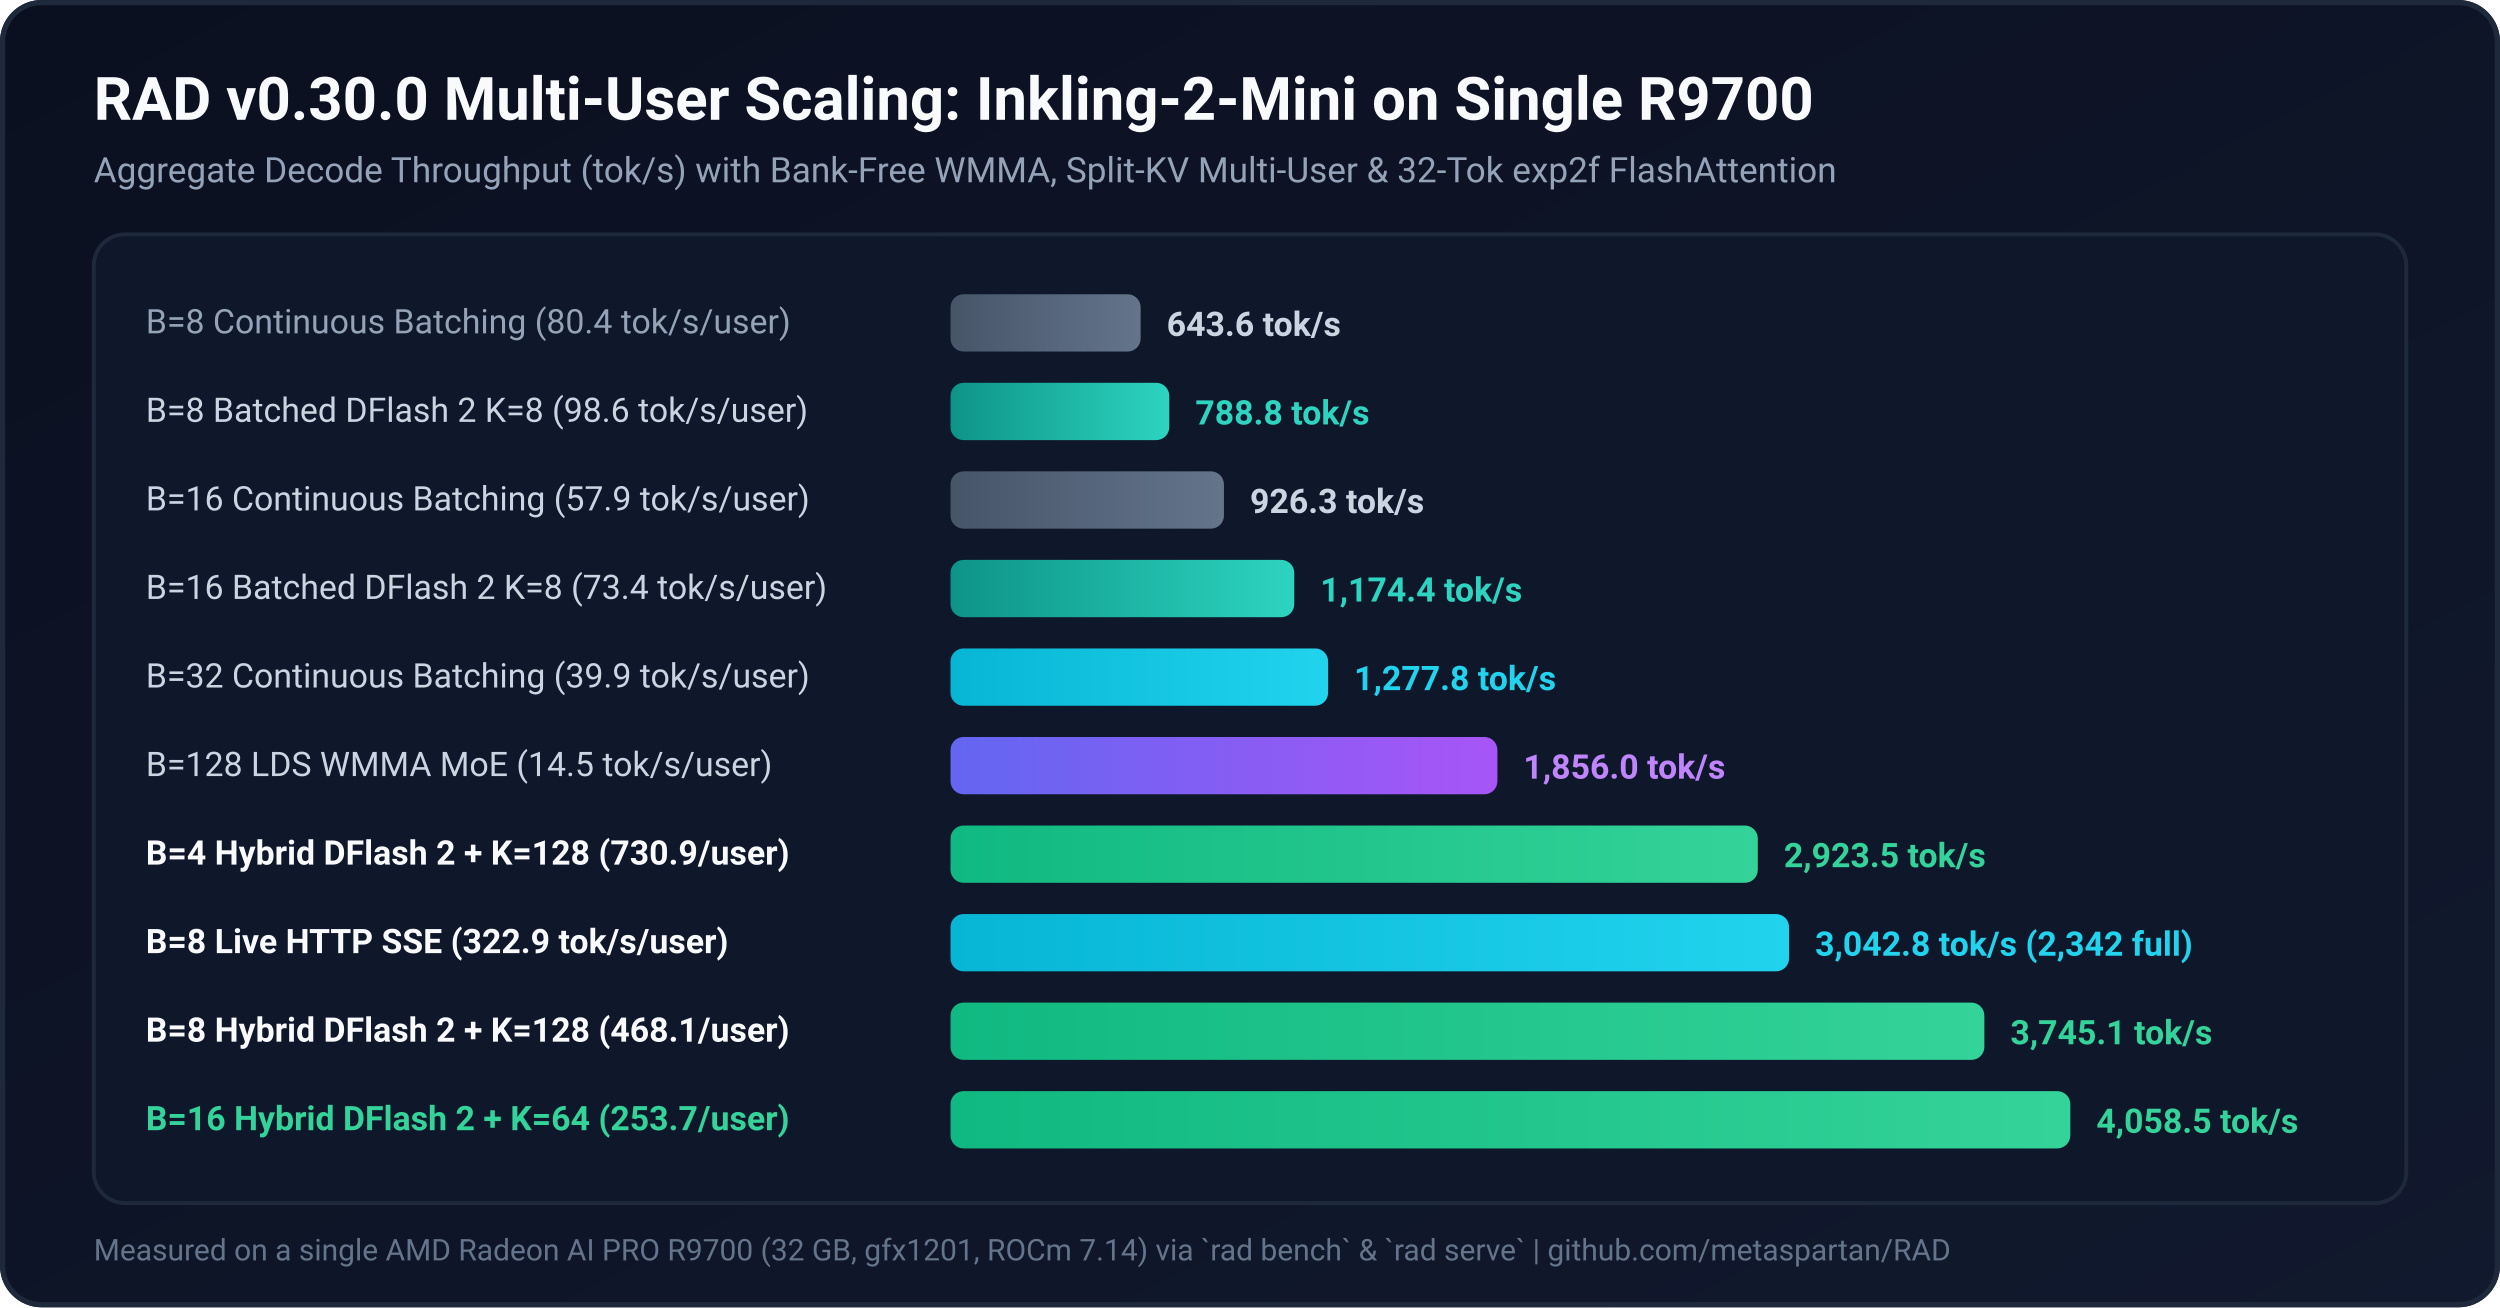
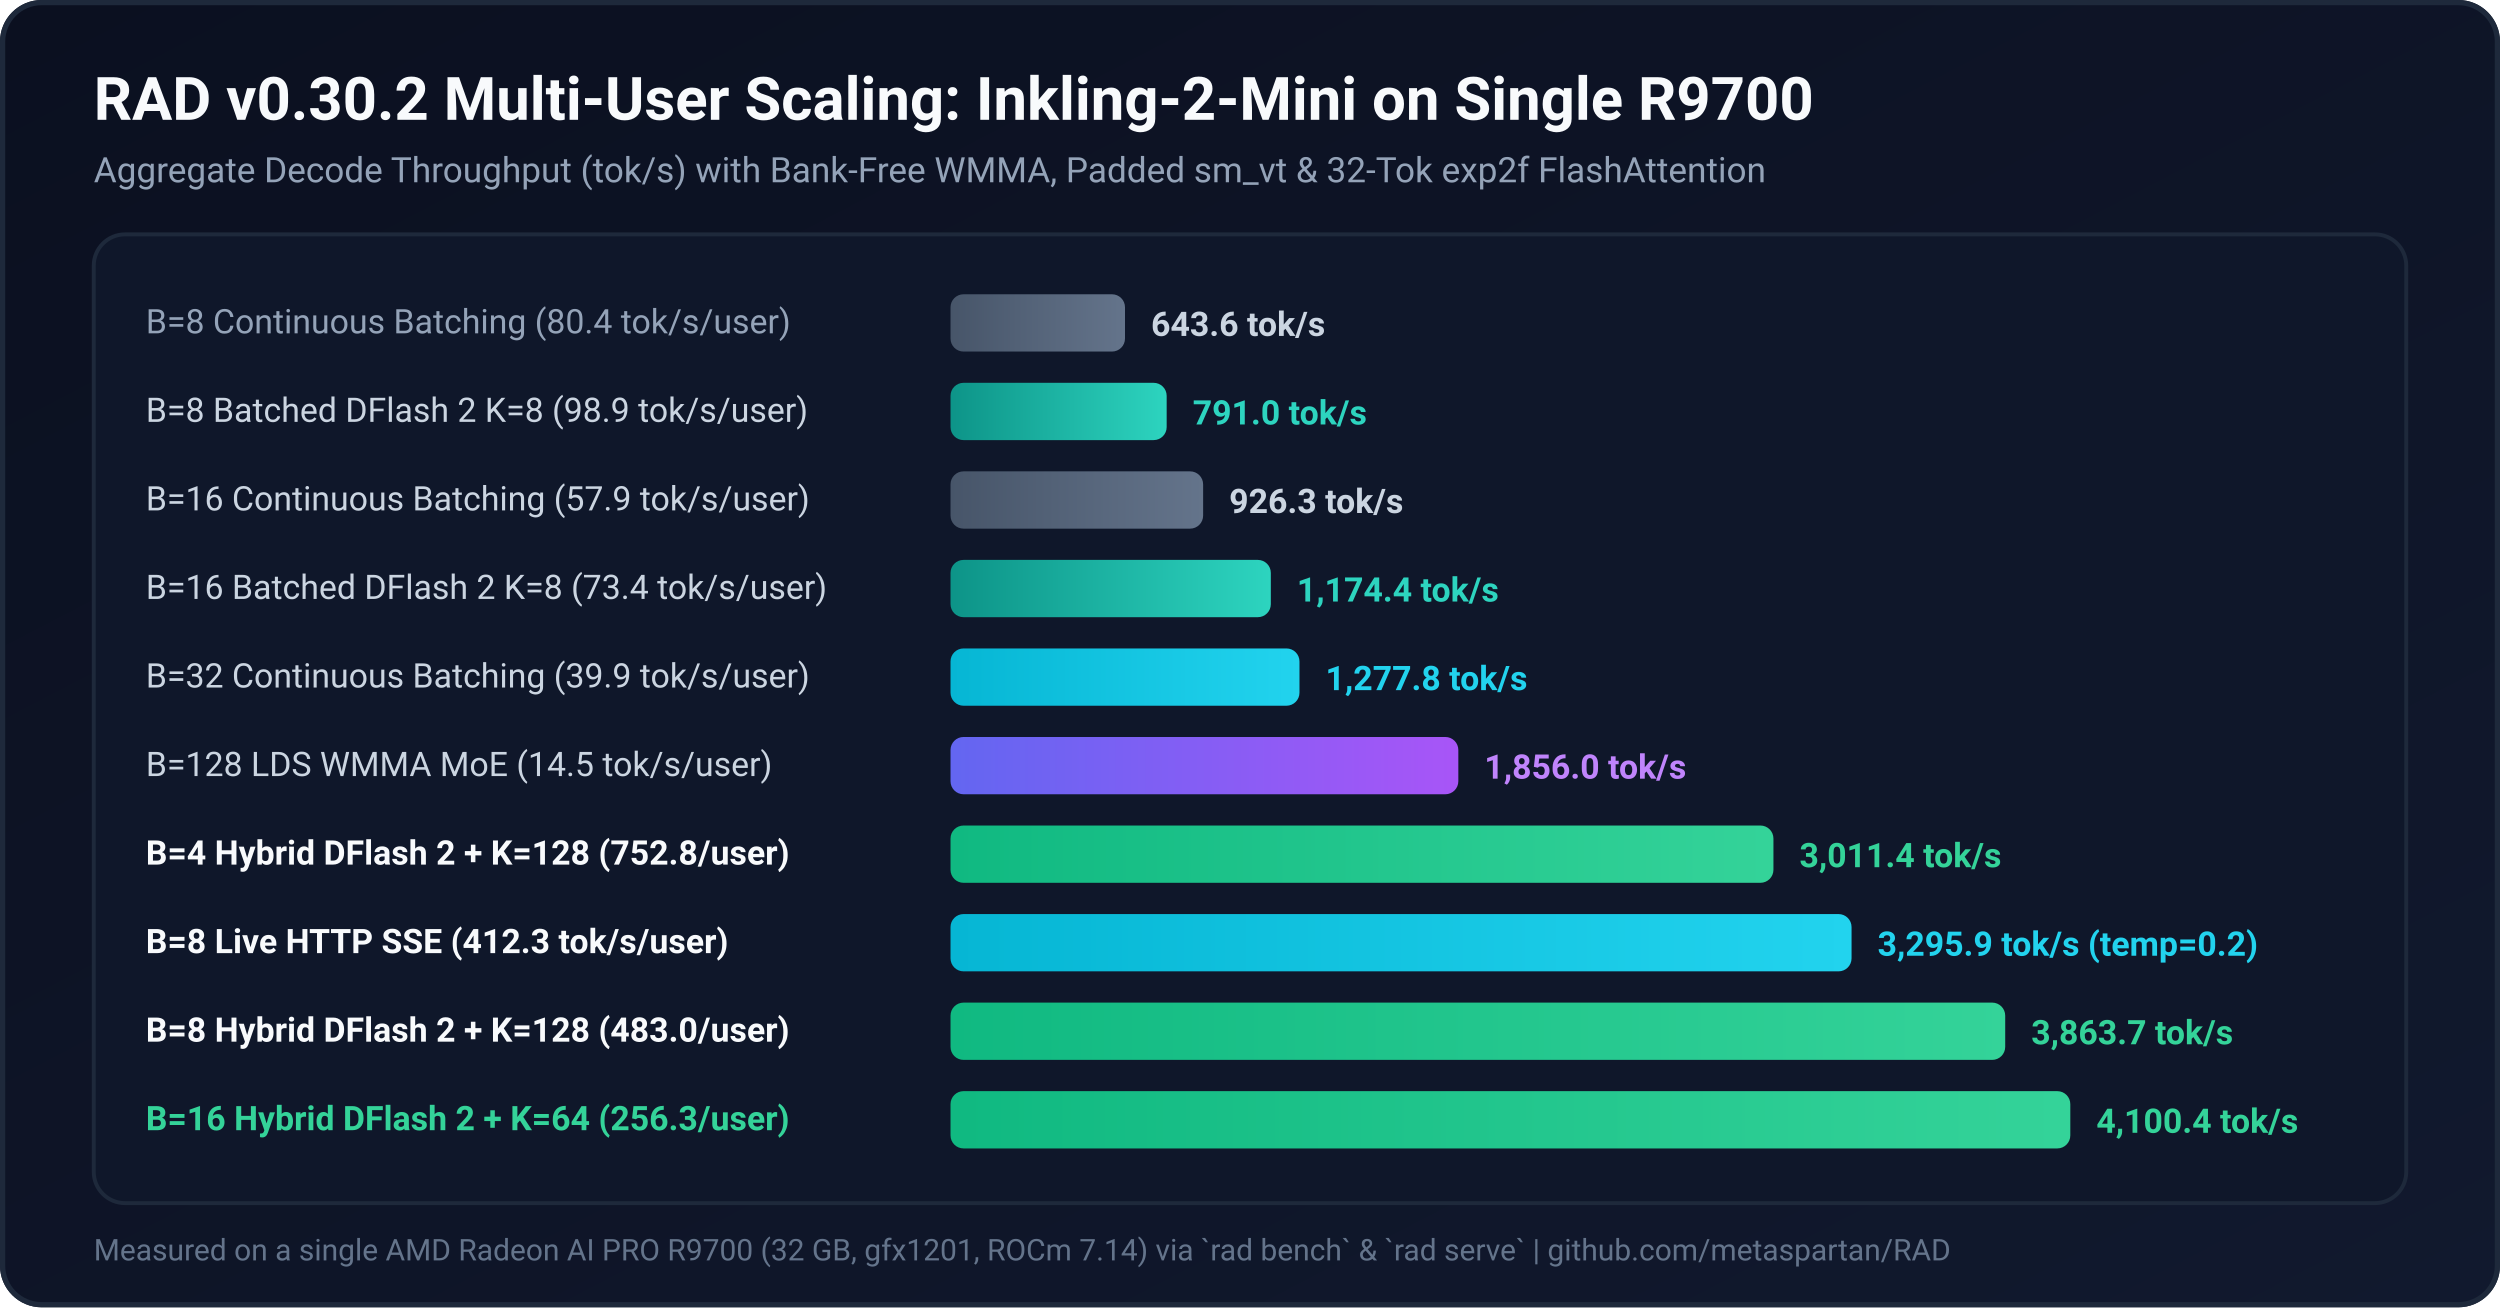
<svg xmlns="http://www.w3.org/2000/svg" viewBox="0 0 960 502" width="960" height="502">
  <defs>
    <linearGradient id="bg" x1="0" y1="0" x2="1" y2="1">
      <stop offset="0%" stop-color="#0b1020" />
      <stop offset="100%" stop-color="#11192e" />
    </linearGradient>
    <linearGradient id="greenGrad" x1="0" y1="0" x2="1" y2="0">
      <stop offset="0%" stop-color="#10b981" />
      <stop offset="100%" stop-color="#34d399" />
    </linearGradient>
    <linearGradient id="tealGrad" x1="0" y1="0" x2="1" y2="0">
      <stop offset="0%" stop-color="#0d9488" />
      <stop offset="100%" stop-color="#2dd4bf" />
    </linearGradient>
    <linearGradient id="cyanGrad" x1="0" y1="0" x2="1" y2="0">
      <stop offset="0%" stop-color="#06b6d4" />
      <stop offset="100%" stop-color="#22d3ee" />
    </linearGradient>
    <linearGradient id="purpleGrad" x1="0" y1="0" x2="1" y2="0">
      <stop offset="0%" stop-color="#6366f1" />
      <stop offset="100%" stop-color="#a855f7" />
    </linearGradient>
    <linearGradient id="slateGrad" x1="0" y1="0" x2="1" y2="0">
      <stop offset="0%" stop-color="#475569" />
      <stop offset="100%" stop-color="#64748b" />
    </linearGradient>
  </defs>
  <rect width="960" height="502" rx="16" fill="url(#bg)" />
  <rect x="1" y="1" width="958" height="500" rx="15" fill="none" stroke="#1e293b" stroke-width="2" />
-   <text x="36" y="46" font-family="system-ui, -apple-system, Segoe UI, Roboto, sans-serif" font-size="23" font-weight="700" fill="#f8fafc">RAD v0.30.0 Multi-User Scaling: Inkling-2-Mini on Single R9700</text>
-   <text x="36" y="70" font-family="system-ui, -apple-system, Segoe UI, Roboto, sans-serif" font-size="13.5" fill="#94a3b8">Aggregate Decode Throughput (tok/s) with Bank-Free WMMA, Split-KV Multi-User &amp; 32-Tok exp2f FlashAttention</text>
+   <text x="36" y="46" font-family="system-ui, -apple-system, Segoe UI, Roboto, sans-serif" font-size="23" font-weight="700" fill="#f8fafc">RAD v0.30.2 Multi-User Scaling: Inkling-2-Mini on Single R9700</text>
+   <text x="36" y="70" font-family="system-ui, -apple-system, Segoe UI, Roboto, sans-serif" font-size="13.5" fill="#94a3b8">Aggregate Decode Throughput (tok/s) with Bank-Free WMMA, Padded sm_vt &amp; 32-Tok exp2f FlashAttention</text>
  <rect x="36" y="90" width="888" height="372" rx="12" fill="#0f172a" stroke="#1e293b" stroke-width="1.5" />
  <text x="56" y="128" font-family="system-ui, -apple-system, Segoe UI, Roboto, sans-serif" font-size="13" fill="#94a3b8">B=8 Continuous Batching (80.4 tok/s/user)</text>
-   <rect x="365" y="113" width="73" height="22" rx="5" fill="url(#slateGrad)" />
-   <text x="448" y="129" font-family="system-ui, -apple-system, Segoe UI, Roboto, sans-serif" font-size="13" font-weight="700" fill="#cbd5e1">643.6 tok/s</text>
-   <text x="56" y="162" font-family="system-ui, -apple-system, Segoe UI, Roboto, sans-serif" font-size="13" fill="#cbd5e1">B=8 Batched DFlash 2 K=8 (98.6 tok/s/user)</text>
-   <rect x="365" y="147" width="84" height="22" rx="5" fill="url(#tealGrad)" />
-   <text x="459" y="163" font-family="system-ui, -apple-system, Segoe UI, Roboto, sans-serif" font-size="13" font-weight="700" fill="#2dd4bf">788.8 tok/s</text>
+   <rect x="365" y="113" width="67" height="22" rx="5" fill="url(#slateGrad)" />
+   <text x="442" y="129" font-family="system-ui, -apple-system, Segoe UI, Roboto, sans-serif" font-size="13" font-weight="700" fill="#cbd5e1">643.6 tok/s</text>
+   <text x="56" y="162" font-family="system-ui, -apple-system, Segoe UI, Roboto, sans-serif" font-size="13" fill="#cbd5e1">B=8 Batched DFlash 2 K=8 (98.9 tok/s/user)</text>
+   <rect x="365" y="147" width="83" height="22" rx="5" fill="url(#tealGrad)" />
+   <text x="458" y="163" font-family="system-ui, -apple-system, Segoe UI, Roboto, sans-serif" font-size="13" font-weight="700" fill="#2dd4bf">791.0 tok/s</text>
  <text x="56" y="196" font-family="system-ui, -apple-system, Segoe UI, Roboto, sans-serif" font-size="13" fill="#cbd5e1">B=16 Continuous Batching (57.9 tok/s/user)</text>
-   <rect x="365" y="181" width="105" height="22" rx="5" fill="url(#slateGrad)" />
-   <text x="480" y="197" font-family="system-ui, -apple-system, Segoe UI, Roboto, sans-serif" font-size="13" font-weight="700" fill="#cbd5e1">926.3 tok/s</text>
+   <rect x="365" y="181" width="97" height="22" rx="5" fill="url(#slateGrad)" />
+   <text x="472" y="197" font-family="system-ui, -apple-system, Segoe UI, Roboto, sans-serif" font-size="13" font-weight="700" fill="#cbd5e1">926.3 tok/s</text>
  <text x="56" y="230" font-family="system-ui, -apple-system, Segoe UI, Roboto, sans-serif" font-size="13" fill="#cbd5e1">B=16 Batched DFlash 2 K=8 (73.4 tok/s/user)</text>
-   <rect x="365" y="215" width="132" height="22" rx="5" fill="url(#tealGrad)" />
-   <text x="507" y="231" font-family="system-ui, -apple-system, Segoe UI, Roboto, sans-serif" font-size="13" font-weight="700" fill="#2dd4bf">1,174.4 tok/s</text>
+   <rect x="365" y="215" width="123" height="22" rx="5" fill="url(#tealGrad)" />
+   <text x="498" y="231" font-family="system-ui, -apple-system, Segoe UI, Roboto, sans-serif" font-size="13" font-weight="700" fill="#2dd4bf">1,174.4 tok/s</text>
  <text x="56" y="264" font-family="system-ui, -apple-system, Segoe UI, Roboto, sans-serif" font-size="13" fill="#cbd5e1">B=32 Continuous Batching (39.9 tok/s/user)</text>
-   <rect x="365" y="249" width="145" height="22" rx="5" fill="url(#cyanGrad)" />
-   <text x="520" y="265" font-family="system-ui, -apple-system, Segoe UI, Roboto, sans-serif" font-size="13" font-weight="700" fill="#22d3ee">1,277.8 tok/s</text>
+   <rect x="365" y="249" width="134" height="22" rx="5" fill="url(#cyanGrad)" />
+   <text x="509" y="265" font-family="system-ui, -apple-system, Segoe UI, Roboto, sans-serif" font-size="13" font-weight="700" fill="#22d3ee">1,277.8 tok/s</text>
  <text x="56" y="298" font-family="system-ui, -apple-system, Segoe UI, Roboto, sans-serif" font-size="13" fill="#cbd5e1">B=128 LDS WMMA MoE (14.5 tok/s/user)</text>
-   <rect x="365" y="283" width="210" height="22" rx="5" fill="url(#purpleGrad)" />
-   <text x="585" y="299" font-family="system-ui, -apple-system, Segoe UI, Roboto, sans-serif" font-size="13" font-weight="700" fill="#c084fc">1,856.0 tok/s</text>
-   <text x="56" y="332" font-family="system-ui, -apple-system, Segoe UI, Roboto, sans-serif" font-size="13" font-weight="700" fill="#f8fafc">B=4 Hybrid DFlash 2 + K=128 (730.9/user)</text>
-   <rect x="365" y="317" width="310" height="22" rx="5" fill="url(#greenGrad)" />
-   <text x="685" y="333" font-family="system-ui, -apple-system, Segoe UI, Roboto, sans-serif" font-size="13" font-weight="700" fill="#34d399">2,923.5 tok/s</text>
-   <text x="56" y="366" font-family="system-ui, -apple-system, Segoe UI, Roboto, sans-serif" font-size="13" font-weight="700" fill="#f8fafc">B=8 Live HTTP SSE (322.9 tok/s/user)</text>
-   <rect x="365" y="351" width="322" height="22" rx="5" fill="url(#cyanGrad)" />
-   <text x="697" y="367" font-family="system-ui, -apple-system, Segoe UI, Roboto, sans-serif" font-size="13" font-weight="700" fill="#22d3ee">3,042.8 tok/s (2,342 full)</text>
-   <text x="56" y="400" font-family="system-ui, -apple-system, Segoe UI, Roboto, sans-serif" font-size="13" font-weight="700" fill="#f8fafc">B=8 Hybrid DFlash 2 + K=128 (468.1/user)</text>
-   <rect x="365" y="385" width="397" height="22" rx="5" fill="url(#greenGrad)" />
-   <text x="772" y="401" font-family="system-ui, -apple-system, Segoe UI, Roboto, sans-serif" font-size="13" font-weight="700" fill="#34d399">3,745.1 tok/s</text>
-   <text x="56" y="434" font-family="system-ui, -apple-system, Segoe UI, Roboto, sans-serif" font-size="13" font-weight="700" fill="#34d399">B=16 Hybrid DFlash 2 + K=64 (253.7/user)</text>
+   <rect x="365" y="283" width="195" height="22" rx="5" fill="url(#purpleGrad)" />
+   <text x="570" y="299" font-family="system-ui, -apple-system, Segoe UI, Roboto, sans-serif" font-size="13" font-weight="700" fill="#c084fc">1,856.0 tok/s</text>
+   <text x="56" y="332" font-family="system-ui, -apple-system, Segoe UI, Roboto, sans-serif" font-size="13" font-weight="700" fill="#f8fafc">B=4 Hybrid DFlash 2 + K=128 (752.8/user)</text>
+   <rect x="365" y="317" width="316" height="22" rx="5" fill="url(#greenGrad)" />
+   <text x="691" y="333" font-family="system-ui, -apple-system, Segoe UI, Roboto, sans-serif" font-size="13" font-weight="700" fill="#34d399">3,011.4 tok/s</text>
+   <text x="56" y="366" font-family="system-ui, -apple-system, Segoe UI, Roboto, sans-serif" font-size="13" font-weight="700" fill="#f8fafc">B=8 Live HTTP SSE (412.3 tok/s/user)</text>
+   <rect x="365" y="351" width="346" height="22" rx="5" fill="url(#cyanGrad)" />
+   <text x="721" y="367" font-family="system-ui, -apple-system, Segoe UI, Roboto, sans-serif" font-size="13" font-weight="700" fill="#22d3ee">3,295.9 tok/s (temp=0.2)</text>
+   <text x="56" y="400" font-family="system-ui, -apple-system, Segoe UI, Roboto, sans-serif" font-size="13" font-weight="700" fill="#f8fafc">B=8 Hybrid DFlash 2 + K=128 (483.0/user)</text>
+   <rect x="365" y="385" width="405" height="22" rx="5" fill="url(#greenGrad)" />
+   <text x="780" y="401" font-family="system-ui, -apple-system, Segoe UI, Roboto, sans-serif" font-size="13" font-weight="700" fill="#34d399">3,863.7 tok/s</text>
+   <text x="56" y="434" font-family="system-ui, -apple-system, Segoe UI, Roboto, sans-serif" font-size="13" font-weight="700" fill="#34d399">B=16 Hybrid DFlash 2 + K=64 (256.3/user)</text>
  <rect x="365" y="419" width="430" height="22" rx="5" fill="url(#greenGrad)" />
-   <text x="805" y="435" font-family="system-ui, -apple-system, Segoe UI, Roboto, sans-serif" font-size="13" font-weight="700" fill="#34d399">4,058.5 tok/s</text>
+   <text x="805" y="435" font-family="system-ui, -apple-system, Segoe UI, Roboto, sans-serif" font-size="13" font-weight="700" fill="#34d399">4,100.4 tok/s</text>
  <text x="36" y="484" font-family="system-ui, -apple-system, Segoe UI, Roboto, sans-serif" font-size="11.5" fill="#64748b">Measured on a single AMD Radeon AI PRO R9700 (32 GB, gfx1201, ROCm 7.14) via `rad bench` &amp; `rad serve` | github.com/metaspartan/RAD</text>
</svg>
